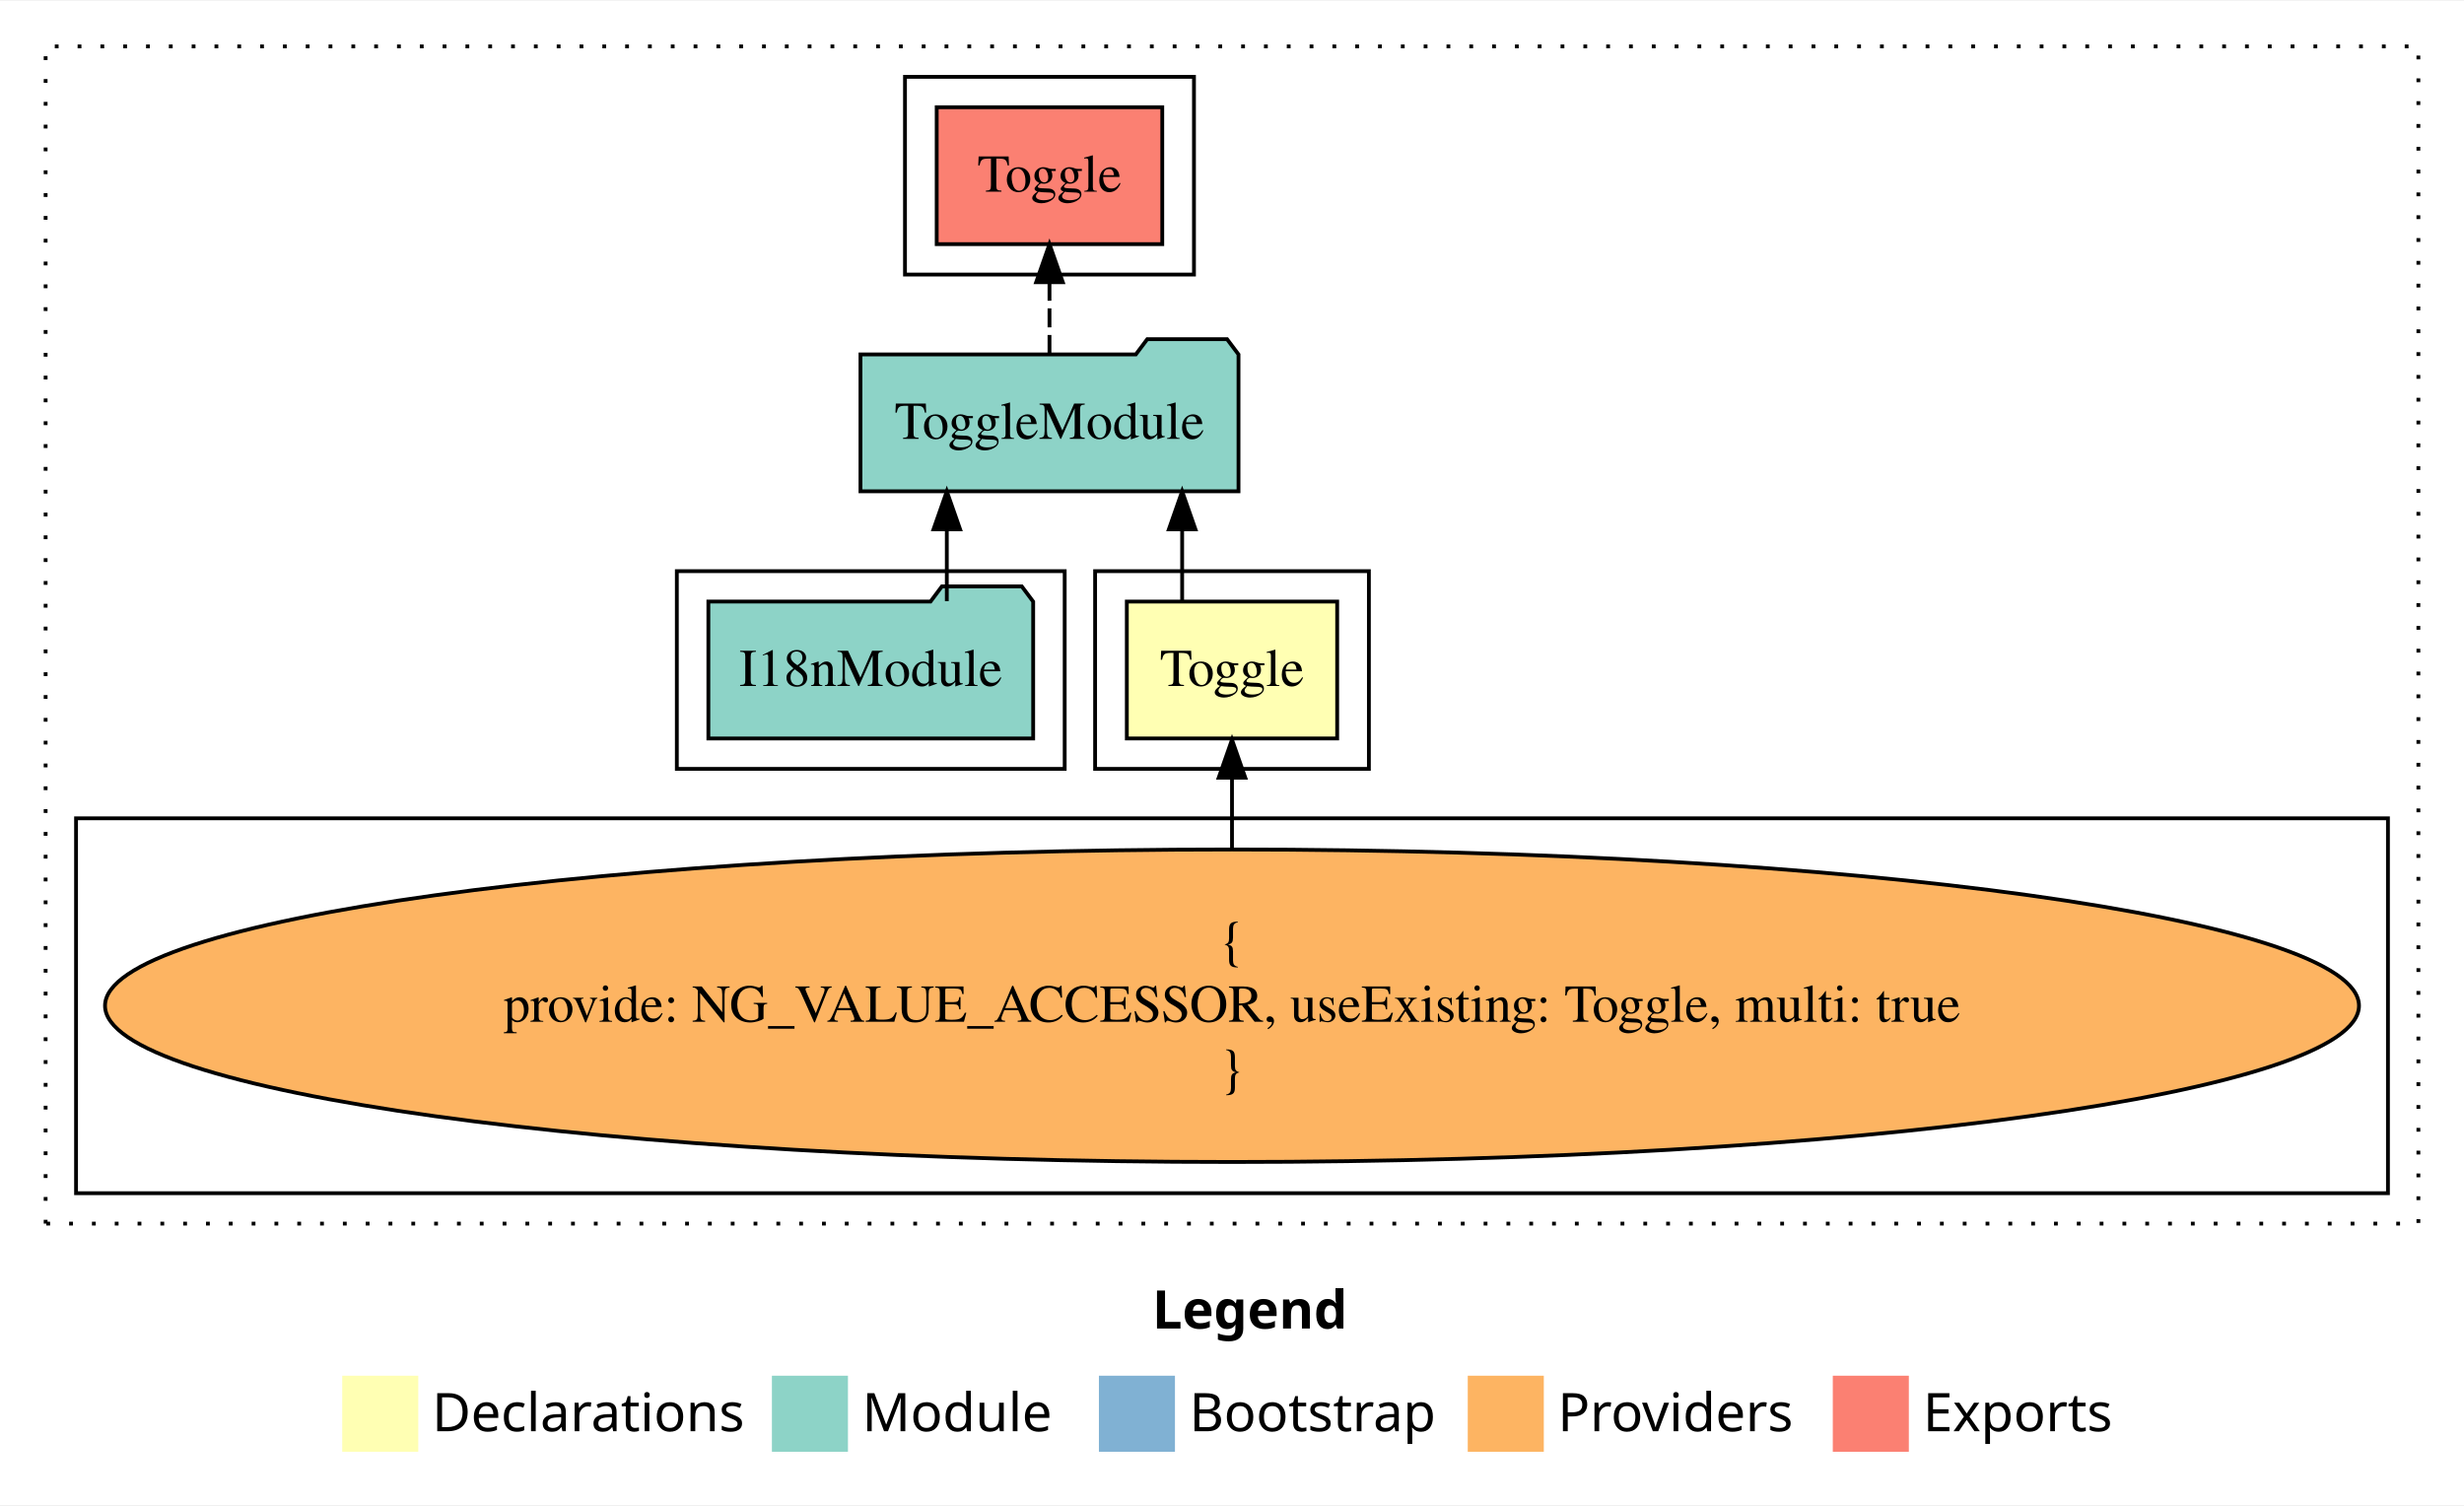
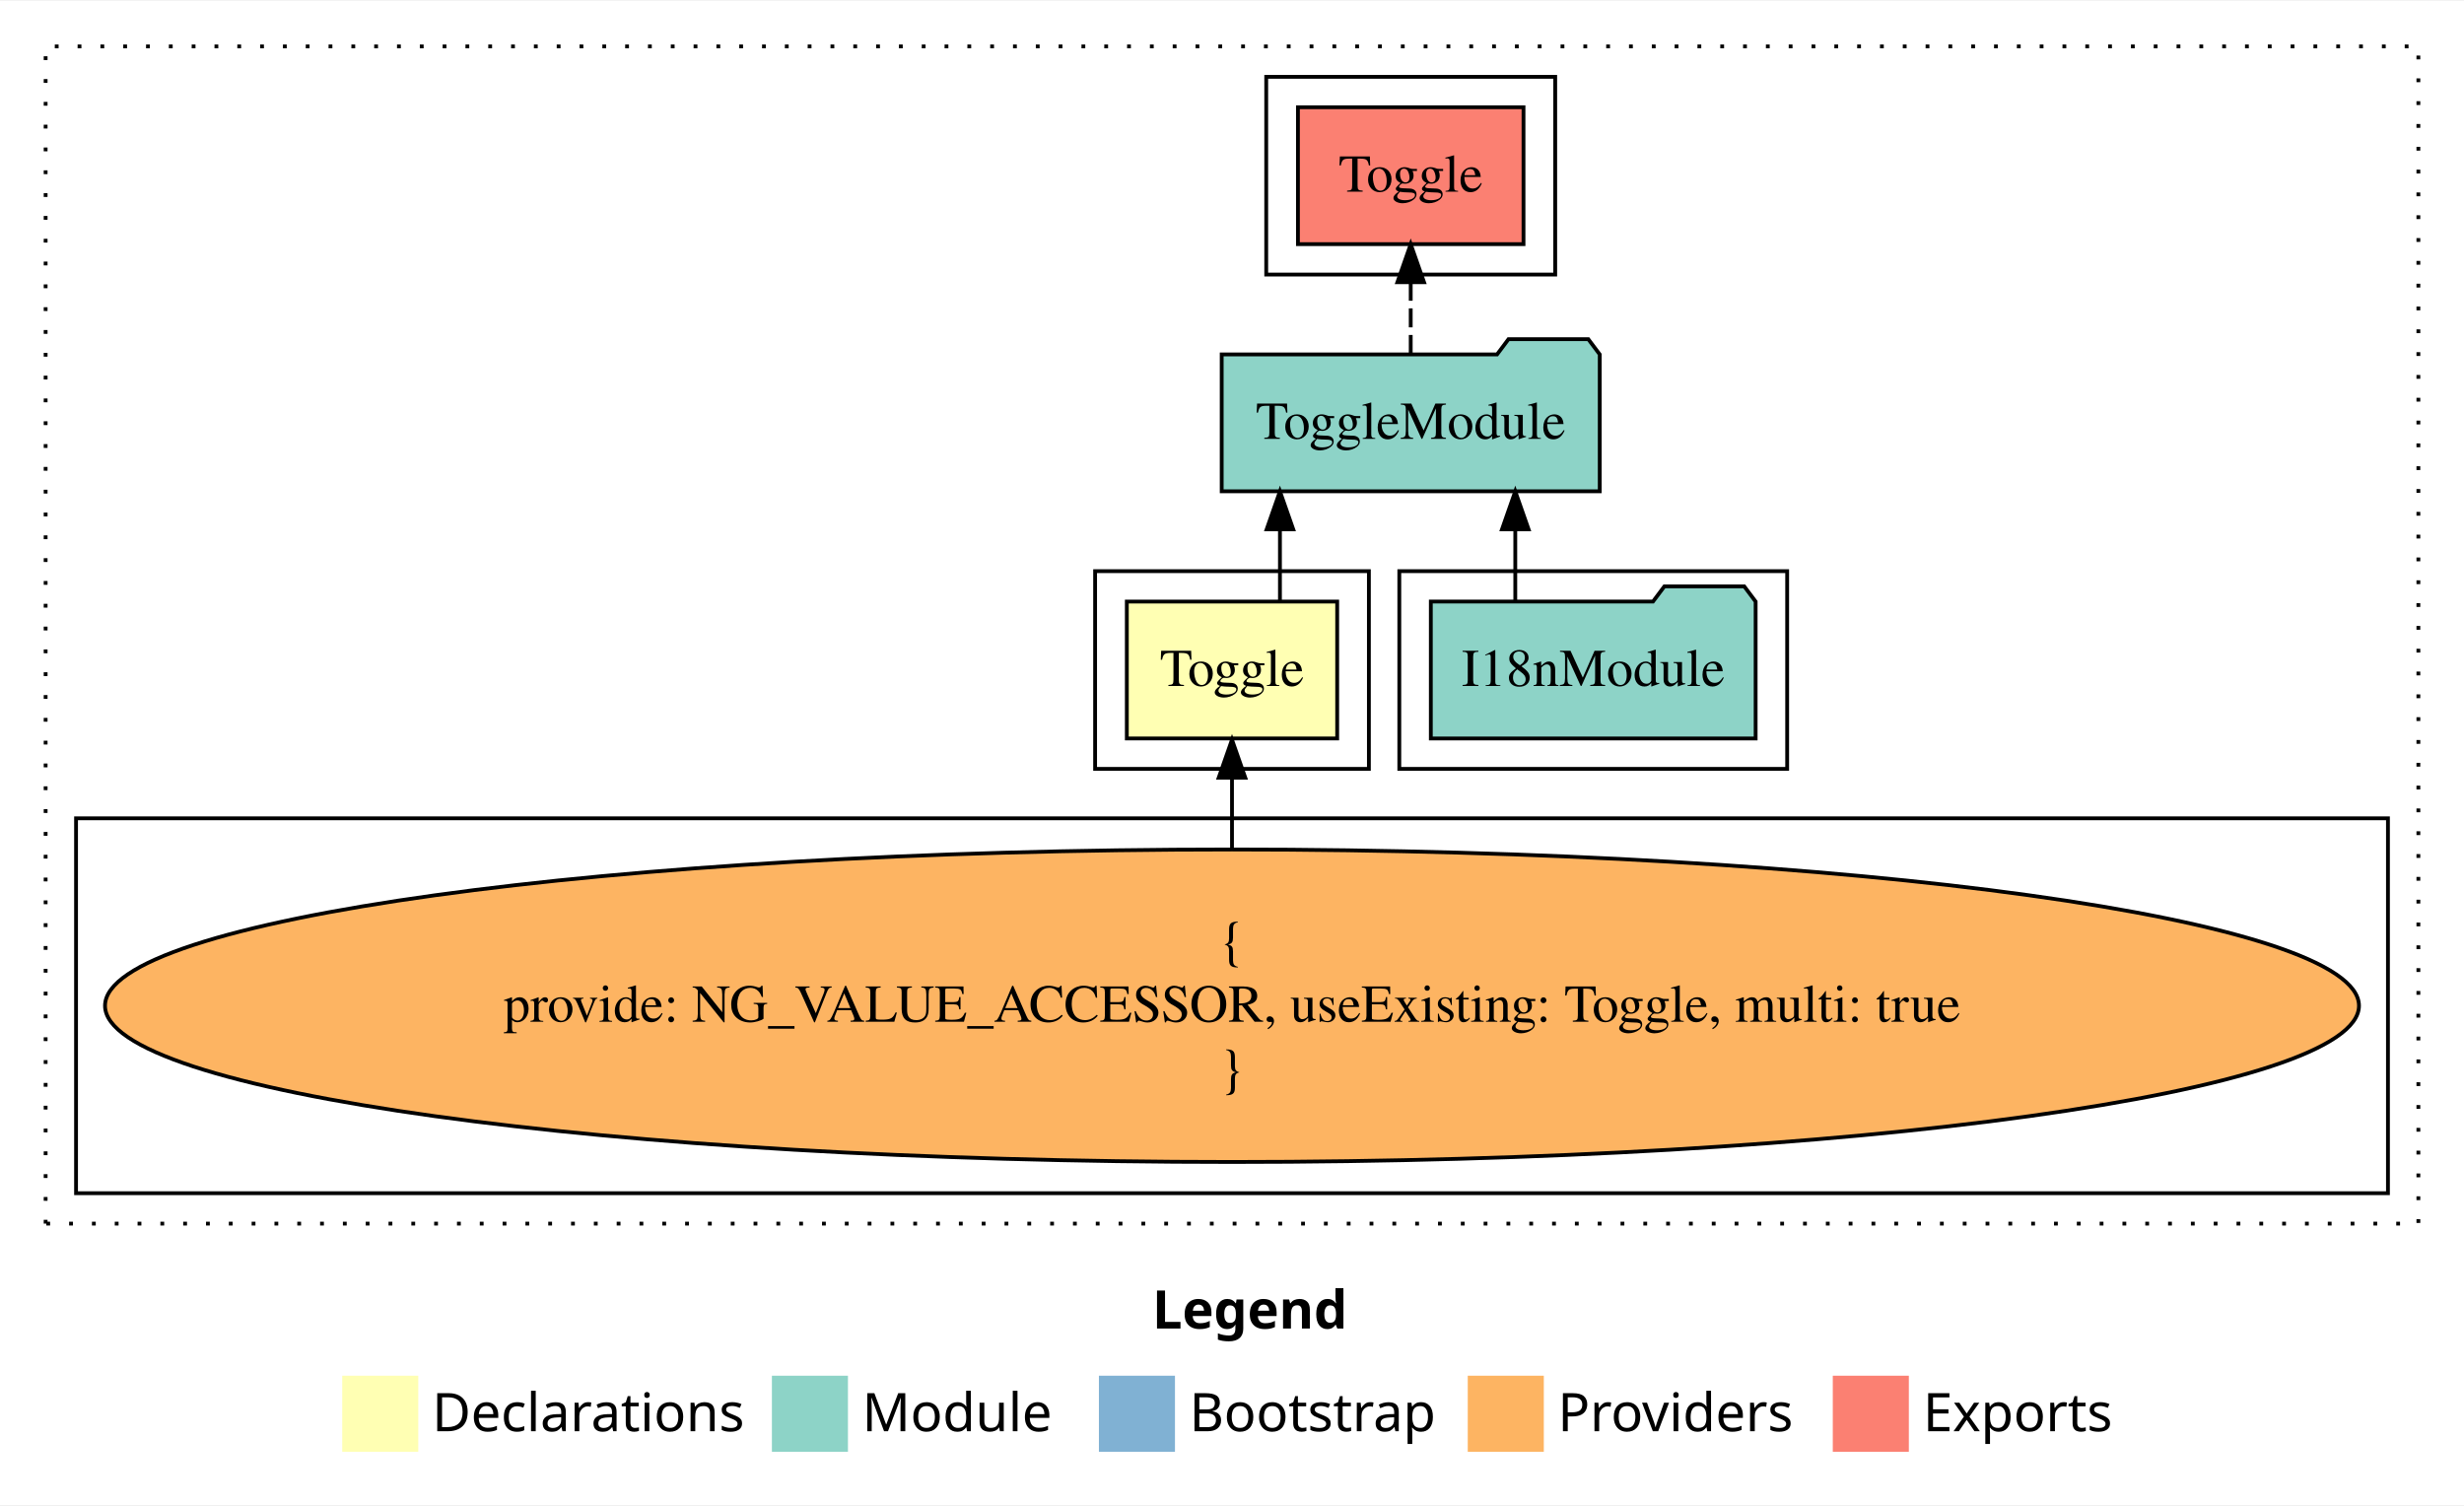
<svg xmlns="http://www.w3.org/2000/svg" width="648pt" height="396pt" viewBox="0.00 0.00 648.00 395.59">
  <g id="graph0" class="graph" transform="scale(1 1) rotate(0) translate(4 391.59)">
    <polygon fill="white" stroke="transparent" points="-4,4 -4,-391.59 644,-391.59 644,4 -4,4" />
    <text text-anchor="start" x="299.01" y="-42.4" font-family="Times-12" font-weight="bold" font-size="14.00">Legend</text>
    <polygon fill="#ffffb3" stroke="transparent" points="86,-10 86,-30 106,-30 106,-10 86,-10" />
    <text text-anchor="start" x="109.63" y="-15.4" font-family="Times-12" font-size="14.00">  Declarations</text>
    <polygon fill="#8dd3c7" stroke="transparent" points="199,-10 199,-30 219,-30 219,-10 199,-10" />
    <text text-anchor="start" x="222.73" y="-15.4" font-family="Times-12" font-size="14.00">  Module</text>
    <polygon fill="#80b1d3" stroke="transparent" points="285,-10 285,-30 305,-30 305,-10 285,-10" />
    <text text-anchor="start" x="308.78" y="-15.4" font-family="Times-12" font-size="14.00">  Bootstrap</text>
    <polygon fill="#fdb462" stroke="transparent" points="382,-10 382,-30 402,-30 402,-10 382,-10" />
    <text text-anchor="start" x="405.67" y="-15.4" font-family="Times-12" font-size="14.00">  Providers</text>
    <polygon fill="#fb8072" stroke="transparent" points="478,-10 478,-30 498,-30 498,-10 478,-10" />
    <text text-anchor="start" x="501.73" y="-15.4" font-family="Times-12" font-size="14.00">  Exports</text>
    <g id="clust1" class="cluster">
      <polygon fill="none" stroke="black" stroke-dasharray="1,5" points="8,-70 8,-379.59 632,-379.59 632,-70 8,-70" />
    </g>
    <g id="clust2" class="cluster">
      <polygon fill="none" stroke="black" points="284,-189.59 284,-241.59 356,-241.59 356,-189.59 284,-189.59" />
    </g>
+     <g id="clust5" class="cluster">
+       <polygon fill="none" stroke="black" points="329,-319.59 329,-371.59 405,-371.59 405,-319.59 329,-319.59" />
+     </g>
+     <g id="clust4" class="cluster">
+       <polygon fill="none" stroke="black" points="364,-189.59 364,-241.59 466,-241.59 466,-189.59 364,-189.59" />
+     </g>
    <g id="clust3" class="cluster">
      <polygon fill="none" stroke="black" points="16,-78 16,-176.59 624,-176.59 624,-78 16,-78" />
-     </g>
-     <g id="clust5" class="cluster">
-       <polygon fill="none" stroke="black" points="234,-319.59 234,-371.59 310,-371.59 310,-319.59 234,-319.59" />
-     </g>
-     <g id="clust4" class="cluster">
-       <polygon fill="none" stroke="black" points="174,-189.59 174,-241.59 276,-241.59 276,-189.59 174,-189.59" />
    </g>
    <g id="node1" class="node">
      <polygon fill="#ffffb3" stroke="black" points="347.66,-233.59 292.34,-233.59 292.34,-197.59 347.66,-197.59 347.66,-233.59" />
      <text text-anchor="middle" x="320" y="-211.39" font-family="Times,serif" font-size="14.00">Toggle</text>
    </g>
    <g id="node2" class="node">
-       <polygon fill="#8dd3c7" stroke="black" points="321.71,-298.59 318.71,-302.59 297.71,-302.59 294.71,-298.59 222.29,-298.59 222.29,-262.59 321.71,-262.59 321.71,-298.59" />
-       <text text-anchor="middle" x="272" y="-276.39" font-family="Times,serif" font-size="14.00">ToggleModule</text>
+       <polygon fill="#8dd3c7" stroke="black" points="416.71,-298.59 413.71,-302.59 392.71,-302.59 389.71,-298.59 317.29,-298.59 317.29,-262.59 416.71,-262.59 416.71,-298.59" />
+       <text text-anchor="middle" x="367" y="-276.39" font-family="Times,serif" font-size="14.00">ToggleModule</text>
    </g>
    <g id="edge1" class="edge">
-       <path fill="none" stroke="black" d="M306.89,-233.7C306.89,-233.7 306.89,-252.58 306.89,-252.58" />
-       <polygon fill="black" stroke="black" points="303.39,-252.58 306.89,-262.58 310.39,-252.58 303.39,-252.58" />
+       <path fill="none" stroke="black" d="M332.61,-233.7C332.61,-233.7 332.61,-252.58 332.61,-252.58" />
+       <polygon fill="black" stroke="black" points="329.11,-252.58 332.61,-262.58 336.11,-252.58 329.11,-252.58" />
    </g>
    <g id="node5" class="node">
-       <polygon fill="#fb8072" stroke="black" points="301.66,-363.59 242.34,-363.59 242.34,-327.59 301.66,-327.59 301.66,-363.59" />
-       <text text-anchor="middle" x="272" y="-341.39" font-family="Times,serif" font-size="14.00">Toggle </text>
+       <polygon fill="#fb8072" stroke="black" points="396.66,-363.59 337.34,-363.59 337.34,-327.59 396.66,-327.59 396.66,-363.59" />
+       <text text-anchor="middle" x="367" y="-341.39" font-family="Times,serif" font-size="14.00">Toggle </text>
    </g>
    <g id="edge4" class="edge">
-       <path fill="none" stroke="black" stroke-dasharray="5,2" d="M272,-298.7C272,-298.7 272,-317.58 272,-317.58" />
-       <polygon fill="black" stroke="black" points="268.5,-317.58 272,-327.58 275.5,-317.58 268.5,-317.58" />
+       <path fill="none" stroke="black" stroke-dasharray="5,2" d="M367,-298.7C367,-298.7 367,-317.58 367,-317.58" />
+       <polygon fill="black" stroke="black" points="363.5,-317.58 367,-327.58 370.5,-317.58 363.5,-317.58" />
    </g>
    <g id="node3" class="node">
      <ellipse fill="#fdb462" stroke="black" cx="320" cy="-127.3" rx="296.38" ry="41.09" />
      <text text-anchor="middle" x="320" y="-139.9" font-family="Times,serif" font-size="14.00">{</text>
      <text text-anchor="middle" x="320" y="-123.1" font-family="Times,serif" font-size="14.00">    provide: NG_VALUE_ACCESSOR, useExisting: Toggle, multi: true</text>
      <text text-anchor="middle" x="320" y="-106.3" font-family="Times,serif" font-size="14.00">}</text>
    </g>
    <g id="edge2" class="edge">
      <path fill="none" stroke="black" d="M320,-168.6C320,-168.6 320,-187.26 320,-187.26" />
      <polygon fill="black" stroke="black" points="316.5,-187.26 320,-197.26 323.5,-187.26 316.5,-187.26" />
    </g>
    <g id="node4" class="node">
-       <polygon fill="#8dd3c7" stroke="black" points="267.71,-233.59 264.71,-237.59 243.71,-237.59 240.71,-233.59 182.29,-233.59 182.29,-197.59 267.71,-197.59 267.71,-233.59" />
-       <text text-anchor="middle" x="225" y="-211.39" font-family="Times,serif" font-size="14.00">I18nModule</text>
+       <polygon fill="#8dd3c7" stroke="black" points="457.71,-233.59 454.71,-237.59 433.71,-237.59 430.71,-233.59 372.29,-233.59 372.29,-197.59 457.71,-197.59 457.71,-233.59" />
+       <text text-anchor="middle" x="415" y="-211.39" font-family="Times,serif" font-size="14.00">I18nModule</text>
    </g>
    <g id="edge3" class="edge">
-       <path fill="none" stroke="black" d="M245,-233.7C245,-233.7 245,-252.58 245,-252.58" />
-       <polygon fill="black" stroke="black" points="241.5,-252.58 245,-262.58 248.5,-252.58 241.5,-252.58" />
+       <path fill="none" stroke="black" d="M394.5,-233.7C394.5,-233.7 394.5,-252.58 394.5,-252.58" />
+       <polygon fill="black" stroke="black" points="391,-252.58 394.5,-262.58 398,-252.58 391,-252.58" />
    </g>
  </g>
</svg>
